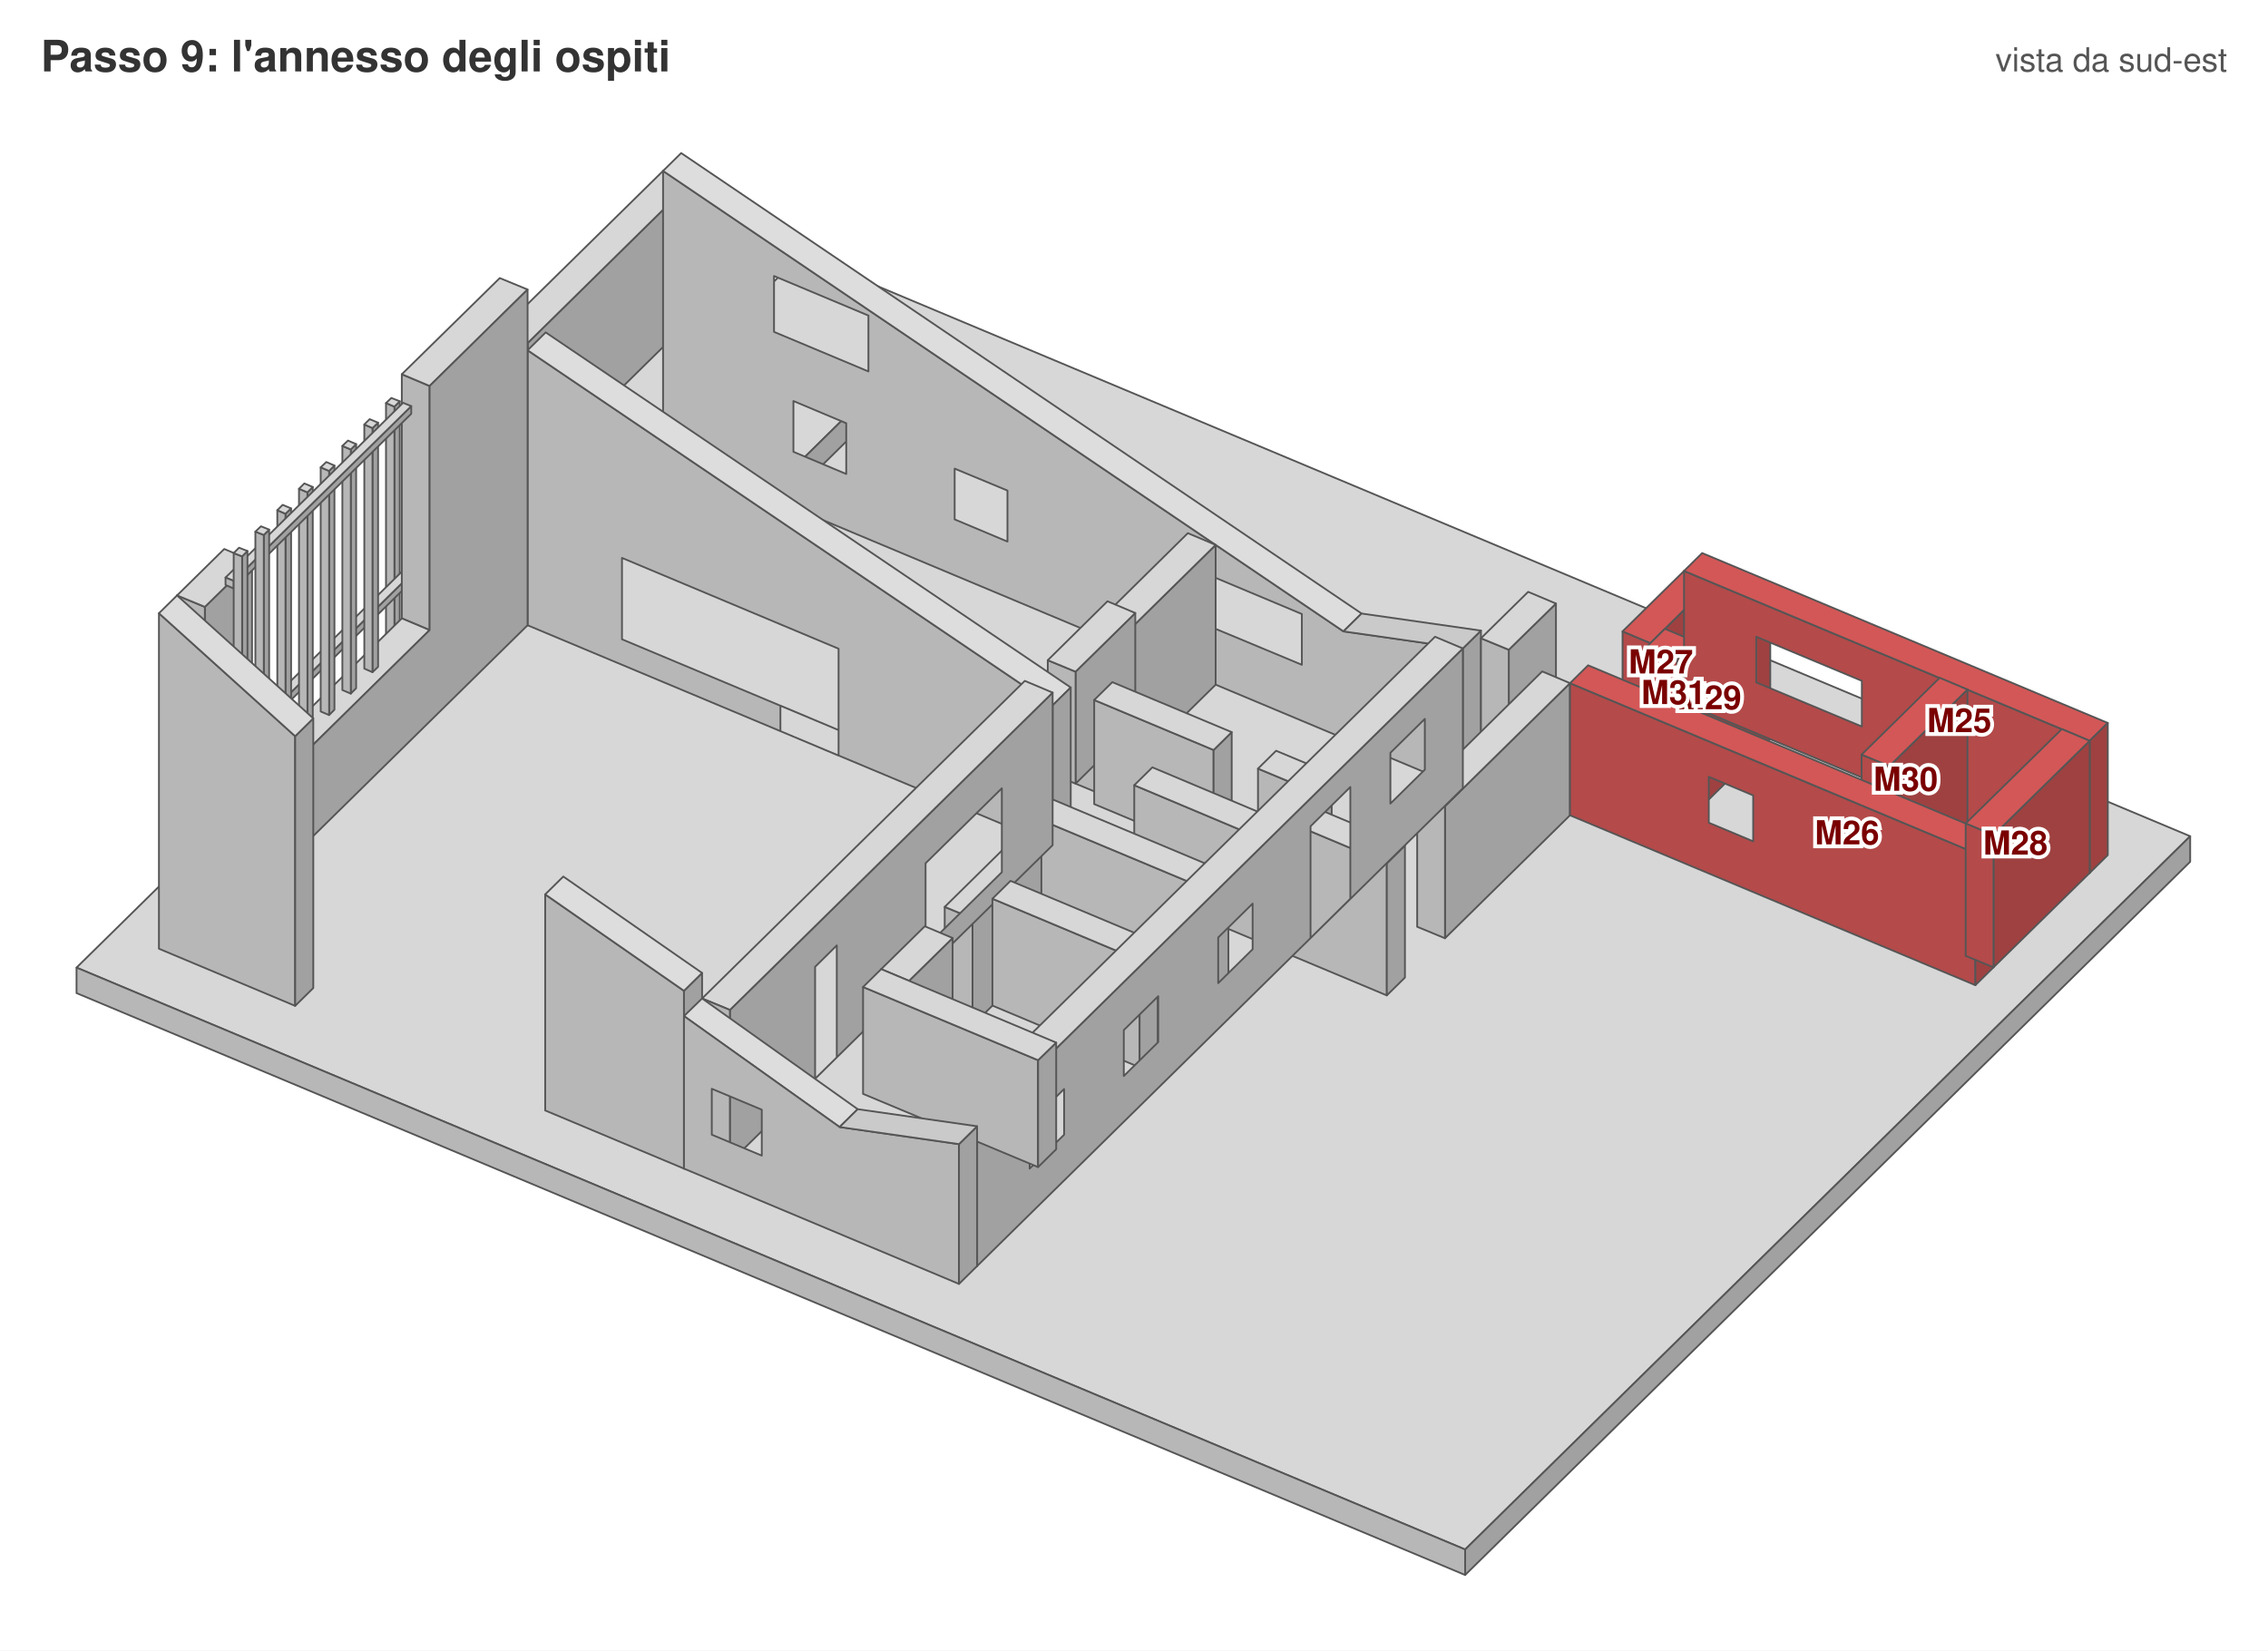
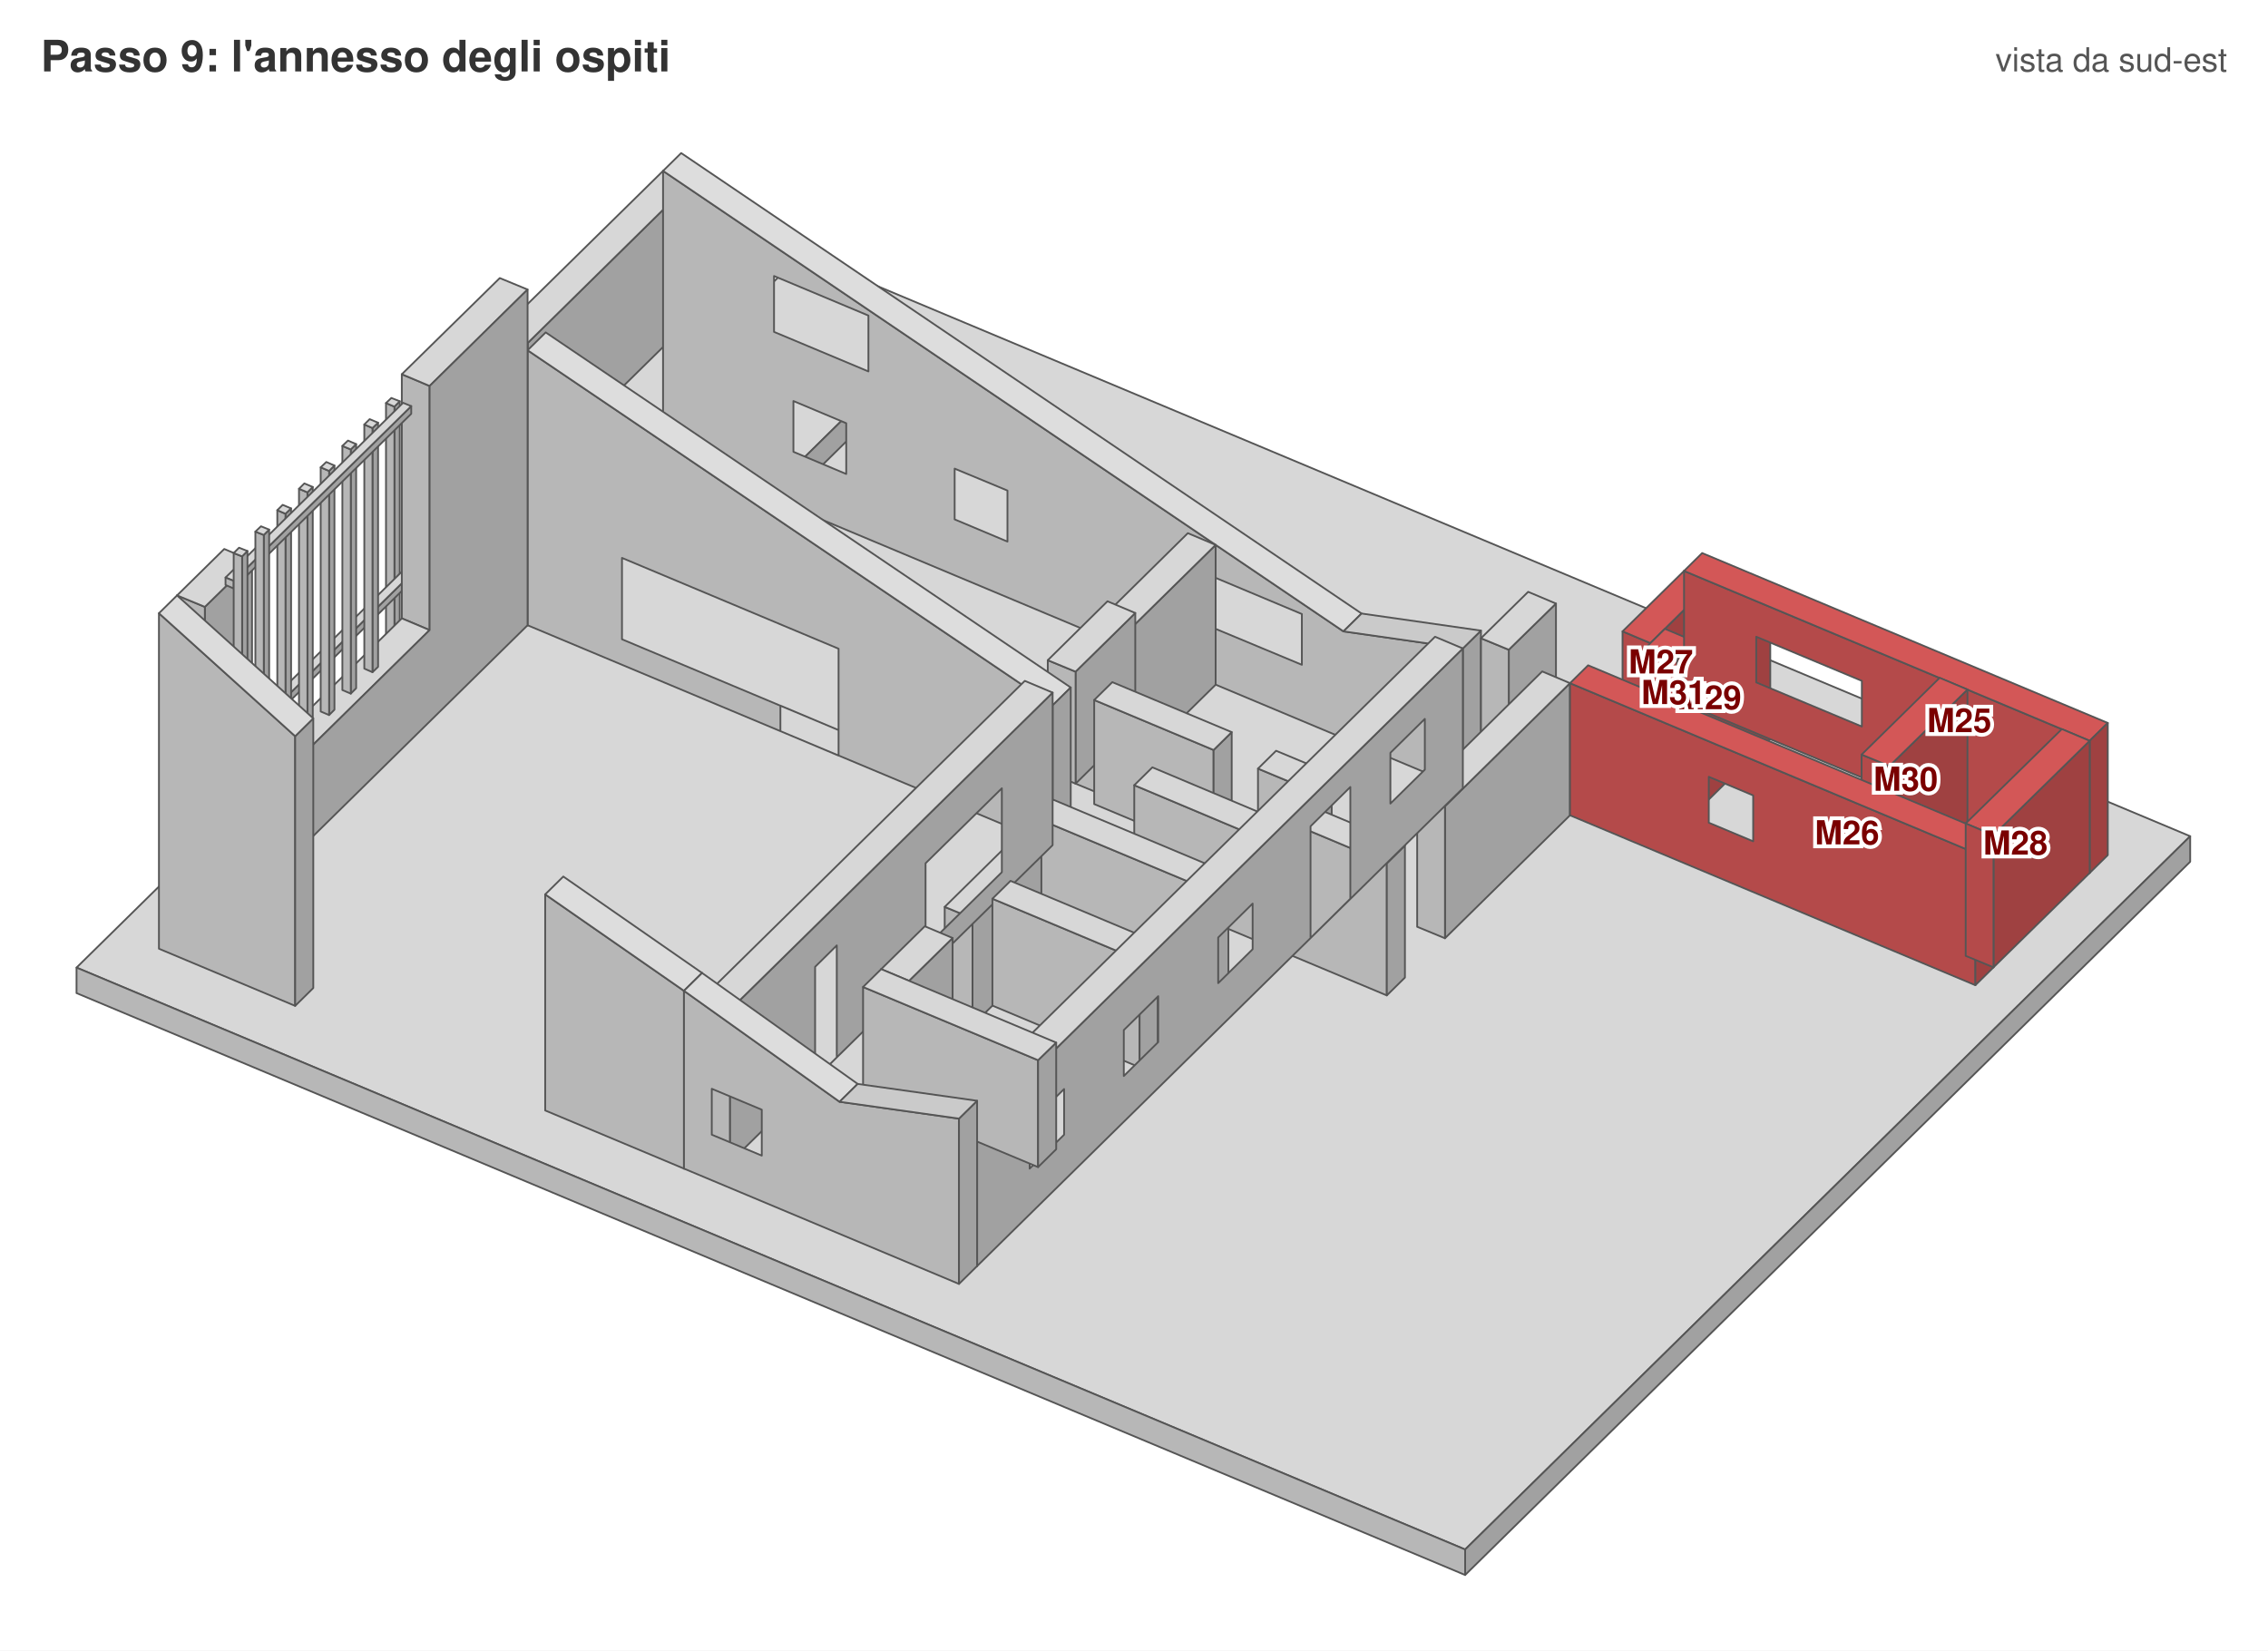
<svg xmlns="http://www.w3.org/2000/svg" viewBox="0 0 889 647" width="889" height="647">
  <rect width="100%" height="100%" fill="#ffffff" />
  <text x="16" y="28" font-family="Helvetica, Arial, sans-serif" font-size="17" font-weight="bold" fill="#333">Passo 9: l'annesso degli ospiti</text>
  <path d="M 314.2 99.7 L 858.5 327.8 L 574.3 607.4 L 30.0 379.3 Z" fill="rgb(215,215,215)" fill-rule="evenodd" stroke="#555" stroke-width="0.7" stroke-linejoin="round" />
  <path d="M 858.5 337.8 L 574.3 617.4 L 574.3 607.4 L 858.5 327.8 Z" fill="rgb(161,161,161)" fill-rule="evenodd" stroke="#555" stroke-width="0.7" stroke-linejoin="round" />
  <path d="M 574.3 617.4 L 30.0 389.3 L 30.0 379.3 L 574.3 607.4 Z" fill="rgb(183,183,183)" fill-rule="evenodd" stroke="#555" stroke-width="0.7" stroke-linejoin="round" />
  <path d="M 270.7 182.2 L 206.8 245.1 L 206.8 134.5 L 270.7 71.6 Z M 267.2 163.8 L 240.9 189.6 L 240.9 169.7 L 267.2 143.8 Z" fill="rgb(161,161,161)" fill-rule="evenodd" stroke="#555" stroke-width="0.7" stroke-linejoin="round" />
  <path d="M 195.9 240.5 L 195.9 129.9 L 206.8 134.5 L 206.8 245.1 Z" fill="rgb(183,183,183)" fill-rule="evenodd" stroke="#555" stroke-width="0.7" stroke-linejoin="round" />
  <path d="M 195.9 129.9 L 259.9 67.0 L 270.7 71.6 L 206.8 134.5 Z" fill="rgb(215,215,215)" fill-rule="evenodd" stroke="#555" stroke-width="0.7" stroke-linejoin="round" />
  <path d="M 270.7 125.4 L 340.4 154.6 L 283.6 210.5 L 213.9 181.3 Z" fill="rgb(215,215,215)" fill-rule="evenodd" stroke="#555" stroke-width="0.7" stroke-linejoin="round" />
  <path d="M 340.4 164.5 L 283.6 220.5 L 283.6 210.5 L 340.4 154.6 Z" fill="rgb(161,161,161)" fill-rule="evenodd" stroke="#555" stroke-width="0.7" stroke-linejoin="round" />
  <path d="M 283.6 220.5 L 213.9 191.3 L 213.9 181.3 L 283.6 210.5 Z" fill="rgb(183,183,183)" fill-rule="evenodd" stroke="#555" stroke-width="0.7" stroke-linejoin="round" />
  <path d="M 259.9 177.6 L 573.4 309.0 L 573.4 254.2 L 526.6 247.5 L 259.9 67.0 Z M 311.0 177.1 L 331.7 185.8 L 331.7 165.9 L 311.0 157.2 Z M 374.2 203.6 L 394.9 212.3 L 394.9 192.3 L 374.2 183.7 Z M 474.3 245.6 L 510.3 260.6 L 510.3 240.7 L 474.3 225.6 Z M 303.4 130.1 L 340.4 145.6 L 340.4 123.7 L 303.4 108.2 Z" fill="rgb(183,183,183)" fill-rule="evenodd" stroke="#555" stroke-width="0.7" stroke-linejoin="round" />
  <path d="M 533.7 240.5 L 267.0 60.0 L 259.9 67.0 L 526.6 247.5 Z" fill="rgb(221,221,221)" fill-rule="evenodd" stroke="#555" stroke-width="0.7" stroke-linejoin="round" />
  <path d="M 580.5 302.0 L 580.5 247.2 L 573.4 254.2 L 573.4 309.0 Z" fill="rgb(161,161,161)" fill-rule="evenodd" stroke="#555" stroke-width="0.7" stroke-linejoin="round" />
  <path d="M 580.5 247.2 L 533.7 240.5 L 526.6 247.5 L 573.4 254.2 Z" fill="rgb(202,202,202)" fill-rule="evenodd" stroke="#555" stroke-width="0.7" stroke-linejoin="round" />
  <path d="M 476.5 268.4 L 432.5 311.7 L 432.5 256.9 L 476.5 213.6 Z" fill="rgb(161,161,161)" fill-rule="evenodd" stroke="#555" stroke-width="0.7" stroke-linejoin="round" />
  <path d="M 421.6 252.4 L 465.6 209.0 L 476.5 213.6 L 432.5 256.9 Z" fill="rgb(215,215,215)" fill-rule="evenodd" stroke="#555" stroke-width="0.7" stroke-linejoin="round" />
  <path d="M 421.6 307.2 L 421.6 252.4 L 432.5 256.9 L 432.5 311.7 Z" fill="rgb(183,183,183)" fill-rule="evenodd" stroke="#555" stroke-width="0.7" stroke-linejoin="round" />
  <path d="M 671.0 280.1 L 646.9 303.9 L 646.9 252.1 L 671.0 228.3 Z" fill="rgb(159,65,65)" fill-rule="evenodd" stroke="#555" stroke-width="0.7" stroke-linejoin="round" />
  <path d="M 636.0 299.3 L 636.0 247.5 L 646.9 252.1 L 646.9 303.9 Z" fill="rgb(180,74,74)" fill-rule="evenodd" stroke="#555" stroke-width="0.7" stroke-linejoin="round" />
  <path d="M 636.0 247.5 L 660.1 223.8 L 671.0 228.3 L 646.9 252.1 Z" fill="rgb(211,87,87)" fill-rule="evenodd" stroke="#555" stroke-width="0.7" stroke-linejoin="round" />
  <path d="M 445.0 284.1 L 421.6 307.2 L 421.6 263.3 L 445.0 240.3 Z" fill="rgb(161,161,161)" fill-rule="evenodd" stroke="#555" stroke-width="0.7" stroke-linejoin="round" />
  <path d="M 410.7 302.6 L 410.7 258.8 L 421.6 263.3 L 421.6 307.2 Z" fill="rgb(183,183,183)" fill-rule="evenodd" stroke="#555" stroke-width="0.7" stroke-linejoin="round" />
  <path d="M 410.7 258.8 L 434.1 235.7 L 445.0 240.3 L 421.6 263.3 Z" fill="rgb(215,215,215)" fill-rule="evenodd" stroke="#555" stroke-width="0.7" stroke-linejoin="round" />
  <path d="M 609.9 288.4 L 591.4 306.6 L 591.4 254.7 L 609.9 236.6 Z" fill="rgb(161,161,161)" fill-rule="evenodd" stroke="#555" stroke-width="0.7" stroke-linejoin="round" />
  <path d="M 580.5 302.0 L 580.5 250.2 L 591.4 254.7 L 591.4 306.6 Z" fill="rgb(183,183,183)" fill-rule="evenodd" stroke="#555" stroke-width="0.7" stroke-linejoin="round" />
  <path d="M 580.5 250.2 L 599.0 232.0 L 609.9 236.6 L 591.4 254.7 Z" fill="rgb(215,215,215)" fill-rule="evenodd" stroke="#555" stroke-width="0.7" stroke-linejoin="round" />
  <path d="M 693.9 289.7 L 663.3 319.8 L 663.3 267.9 L 693.9 237.9 Z" fill="rgb(159,65,65)" fill-rule="evenodd" stroke="#555" stroke-width="0.7" stroke-linejoin="round" />
  <path d="M 652.5 315.2 L 652.5 263.4 L 663.3 267.9 L 663.3 319.8 Z" fill="rgb(180,74,74)" fill-rule="evenodd" stroke="#555" stroke-width="0.7" stroke-linejoin="round" />
  <path d="M 652.5 263.4 L 683.0 233.3 L 693.9 237.9 L 663.3 267.9 Z" fill="rgb(211,87,87)" fill-rule="evenodd" stroke="#555" stroke-width="0.7" stroke-linejoin="round" />
  <path d="M 664.5 303.3 L 664.5 251.5 L 657.4 258.5 L 657.4 310.3 Z" fill="rgb(159,65,65)" fill-rule="evenodd" stroke="#555" stroke-width="0.7" stroke-linejoin="round" />
  <path d="M 645.5 305.3 L 657.4 310.3 L 657.4 258.5 L 645.5 253.5 Z" fill="rgb(180,74,74)" fill-rule="evenodd" stroke="#555" stroke-width="0.7" stroke-linejoin="round" />
  <path d="M 664.5 251.5 L 652.6 246.5 L 645.5 253.5 L 657.4 258.5 Z" fill="rgb(211,87,87)" fill-rule="evenodd" stroke="#555" stroke-width="0.7" stroke-linejoin="round" />
  <path d="M 206.8 245.1 L 412.6 331.3 L 412.6 276.5 L 206.8 137.3 Z M 243.8 250.6 L 328.7 286.2 L 328.7 254.3 L 243.8 218.7 Z M 305.9 286.6 L 328.7 296.2 L 328.7 286.2 L 305.9 276.6 Z" fill="rgb(183,183,183)" fill-rule="evenodd" stroke="#555" stroke-width="0.7" stroke-linejoin="round" />
  <path d="M 419.7 269.5 L 213.9 130.3 L 206.8 137.3 L 412.6 276.5 Z" fill="rgb(221,221,221)" fill-rule="evenodd" stroke="#555" stroke-width="0.7" stroke-linejoin="round" />
  <path d="M 419.7 324.3 L 419.7 269.5 L 412.6 276.5 L 412.6 331.3 Z" fill="rgb(161,161,161)" fill-rule="evenodd" stroke="#555" stroke-width="0.7" stroke-linejoin="round" />
  <path d="M 660.1 275.6 L 819.1 342.2 L 819.1 290.4 L 660.1 223.8 Z M 688.4 267.5 L 729.8 284.8 L 729.8 266.9 L 688.4 249.6 Z" fill="rgb(180,74,74)" fill-rule="evenodd" stroke="#555" stroke-width="0.7" stroke-linejoin="round" />
  <path d="M 826.2 283.4 L 667.2 216.8 L 660.1 223.8 L 819.1 290.4 Z" fill="rgb(211,87,87)" fill-rule="evenodd" stroke="#555" stroke-width="0.7" stroke-linejoin="round" />
  <path d="M 826.2 335.2 L 826.2 283.4 L 819.1 290.4 L 819.1 342.2 Z" fill="rgb(159,65,65)" fill-rule="evenodd" stroke="#555" stroke-width="0.7" stroke-linejoin="round" />
  <path d="M 428.9 315.2 L 475.7 334.8 L 475.7 294.0 L 428.9 274.4 Z" fill="rgb(183,183,183)" fill-rule="evenodd" stroke="#555" stroke-width="0.7" stroke-linejoin="round" />
  <path d="M 482.8 327.9 L 482.8 287.0 L 475.7 294.0 L 475.7 334.8 Z" fill="rgb(161,161,161)" fill-rule="evenodd" stroke="#555" stroke-width="0.7" stroke-linejoin="round" />
  <path d="M 482.8 287.0 L 436.0 267.4 L 428.9 274.4 L 475.7 294.0 Z" fill="rgb(215,215,215)" fill-rule="evenodd" stroke="#555" stroke-width="0.7" stroke-linejoin="round" />
  <path d="M 156.7 253.0 L 154.6 255.1 L 154.6 159.4 L 156.7 157.3 Z" fill="rgb(161,161,161)" fill-rule="evenodd" stroke="#555" stroke-width="0.7" stroke-linejoin="round" />
  <path d="M 151.3 253.7 L 151.3 158.0 L 154.6 159.4 L 154.6 255.1 Z" fill="rgb(183,183,183)" fill-rule="evenodd" stroke="#555" stroke-width="0.7" stroke-linejoin="round" />
  <path d="M 151.3 158.0 L 153.4 156.0 L 156.7 157.3 L 154.6 159.4 Z" fill="rgb(215,215,215)" fill-rule="evenodd" stroke="#555" stroke-width="0.7" stroke-linejoin="round" />
  <path d="M 161.2 228.0 L 91.6 296.5 L 91.6 293.5 L 161.2 225.0 Z" fill="rgb(161,161,161)" fill-rule="evenodd" stroke="#555" stroke-width="0.7" stroke-linejoin="round" />
  <path d="M 88.4 292.1 L 158.0 223.6 L 161.2 225.0 L 91.6 293.5 Z" fill="rgb(215,215,215)" fill-rule="evenodd" stroke="#555" stroke-width="0.7" stroke-linejoin="round" />
  <path d="M 88.4 295.1 L 88.4 292.1 L 91.6 293.5 L 91.6 296.5 Z" fill="rgb(183,183,183)" fill-rule="evenodd" stroke="#555" stroke-width="0.7" stroke-linejoin="round" />
  <path d="M 157.5 242.4 L 157.5 146.7 L 168.4 151.3 L 168.4 247.0 Z" fill="rgb(183,183,183)" fill-rule="evenodd" stroke="#555" stroke-width="0.7" stroke-linejoin="round" />
  <path d="M 87.9 310.9 L 157.5 242.4 L 168.4 247.0 L 98.8 315.5 Z" fill="rgb(215,215,215)" fill-rule="evenodd" stroke="#555" stroke-width="0.7" stroke-linejoin="round" />
  <path d="M 157.5 146.7 L 195.9 109.0 L 206.8 113.5 L 168.4 151.3 Z" fill="rgb(215,215,215)" fill-rule="evenodd" stroke="#555" stroke-width="0.7" stroke-linejoin="round" />
  <path d="M 206.8 245.1 L 80.3 369.5 L 80.3 237.9 L 98.8 219.8 L 98.8 315.5 L 168.4 247.0 L 168.4 151.3 L 206.8 113.5 Z" fill="rgb(161,161,161)" fill-rule="evenodd" stroke="#555" stroke-width="0.7" stroke-linejoin="round" />
  <path d="M 69.4 364.9 L 69.4 233.4 L 80.3 237.9 L 80.3 369.5 Z" fill="rgb(183,183,183)" fill-rule="evenodd" stroke="#555" stroke-width="0.7" stroke-linejoin="round" />
  <path d="M 69.4 233.4 L 87.9 215.2 L 98.8 219.8 L 80.3 237.9 Z" fill="rgb(215,215,215)" fill-rule="evenodd" stroke="#555" stroke-width="0.7" stroke-linejoin="round" />
  <path d="M 771.2 322.1 L 740.6 352.2 L 740.6 300.3 L 771.2 270.3 Z" fill="rgb(159,65,65)" fill-rule="evenodd" stroke="#555" stroke-width="0.7" stroke-linejoin="round" />
  <path d="M 729.7 347.6 L 729.7 295.8 L 740.6 300.3 L 740.6 352.2 Z" fill="rgb(180,74,74)" fill-rule="evenodd" stroke="#555" stroke-width="0.7" stroke-linejoin="round" />
  <path d="M 729.7 295.8 L 760.3 265.7 L 771.2 270.3 L 740.6 300.3 Z" fill="rgb(211,87,87)" fill-rule="evenodd" stroke="#555" stroke-width="0.7" stroke-linejoin="round" />
  <path d="M 148.2 261.4 L 146.0 263.5 L 146.0 167.8 L 148.2 165.7 Z" fill="rgb(161,161,161)" fill-rule="evenodd" stroke="#555" stroke-width="0.7" stroke-linejoin="round" />
  <path d="M 142.8 262.1 L 142.8 166.4 L 146.0 167.8 L 146.0 263.5 Z" fill="rgb(183,183,183)" fill-rule="evenodd" stroke="#555" stroke-width="0.7" stroke-linejoin="round" />
  <path d="M 142.8 166.4 L 144.9 164.3 L 148.2 165.7 L 146.0 167.8 Z" fill="rgb(215,215,215)" fill-rule="evenodd" stroke="#555" stroke-width="0.7" stroke-linejoin="round" />
  <path d="M 493.1 342.1 L 514.9 351.3 L 514.9 310.4 L 493.1 301.3 Z" fill="rgb(183,183,183)" fill-rule="evenodd" stroke="#555" stroke-width="0.7" stroke-linejoin="round" />
  <path d="M 522.0 344.3 L 522.0 303.4 L 514.9 310.4 L 514.9 351.3 Z" fill="rgb(161,161,161)" fill-rule="evenodd" stroke="#555" stroke-width="0.7" stroke-linejoin="round" />
  <path d="M 522.0 303.4 L 500.2 294.3 L 493.1 301.3 L 514.9 310.4 Z" fill="rgb(215,215,215)" fill-rule="evenodd" stroke="#555" stroke-width="0.7" stroke-linejoin="round" />
  <path d="M 615.4 319.6 L 566.4 367.8 L 566.4 316.0 L 615.4 267.8 Z" fill="rgb(161,161,161)" fill-rule="evenodd" stroke="#555" stroke-width="0.7" stroke-linejoin="round" />
  <path d="M 555.5 311.5 L 604.5 263.2 L 615.4 267.8 L 566.4 316.0 Z" fill="rgb(215,215,215)" fill-rule="evenodd" stroke="#555" stroke-width="0.7" stroke-linejoin="round" />
  <path d="M 555.5 363.3 L 555.5 311.5 L 566.4 316.0 L 566.4 367.8 Z" fill="rgb(183,183,183)" fill-rule="evenodd" stroke="#555" stroke-width="0.7" stroke-linejoin="round" />
  <path d="M 139.6 269.8 L 137.5 271.9 L 137.5 176.2 L 139.6 174.1 Z" fill="rgb(161,161,161)" fill-rule="evenodd" stroke="#555" stroke-width="0.7" stroke-linejoin="round" />
  <path d="M 134.2 270.5 L 134.2 174.8 L 137.5 176.2 L 137.5 271.9 Z" fill="rgb(183,183,183)" fill-rule="evenodd" stroke="#555" stroke-width="0.7" stroke-linejoin="round" />
  <path d="M 134.2 174.8 L 136.4 172.7 L 139.6 174.1 L 137.5 176.2 Z" fill="rgb(215,215,215)" fill-rule="evenodd" stroke="#555" stroke-width="0.7" stroke-linejoin="round" />
  <path d="M 615.4 319.6 L 774.3 386.2 L 774.3 334.4 L 615.4 267.8 Z M 669.8 322.5 L 687.2 329.8 L 687.2 311.8 L 669.8 304.5 Z" fill="rgb(180,74,74)" fill-rule="evenodd" stroke="#555" stroke-width="0.7" stroke-linejoin="round" />
  <path d="M 781.4 327.4 L 622.5 260.8 L 615.4 267.8 L 774.3 334.4 Z" fill="rgb(211,87,87)" fill-rule="evenodd" stroke="#555" stroke-width="0.7" stroke-linejoin="round" />
  <path d="M 781.4 379.2 L 781.4 327.4 L 774.3 334.4 L 774.3 386.2 Z" fill="rgb(159,65,65)" fill-rule="evenodd" stroke="#555" stroke-width="0.7" stroke-linejoin="round" />
  <path d="M 444.6 348.7 L 495.7 370.1 L 495.7 329.3 L 444.6 307.8 Z" fill="rgb(183,183,183)" fill-rule="evenodd" stroke="#555" stroke-width="0.7" stroke-linejoin="round" />
  <path d="M 502.8 363.1 L 502.8 322.3 L 495.7 329.3 L 495.7 370.1 Z" fill="rgb(161,161,161)" fill-rule="evenodd" stroke="#555" stroke-width="0.7" stroke-linejoin="round" />
  <path d="M 502.8 322.3 L 451.7 300.8 L 444.6 307.8 L 495.7 329.3 Z" fill="rgb(215,215,215)" fill-rule="evenodd" stroke="#555" stroke-width="0.7" stroke-linejoin="round" />
  <path d="M 131.1 278.2 L 129.0 280.3 L 129.0 184.6 L 131.1 182.5 Z" fill="rgb(161,161,161)" fill-rule="evenodd" stroke="#555" stroke-width="0.7" stroke-linejoin="round" />
  <path d="M 125.7 278.9 L 125.7 183.2 L 129.0 184.6 L 129.0 280.3 Z" fill="rgb(183,183,183)" fill-rule="evenodd" stroke="#555" stroke-width="0.7" stroke-linejoin="round" />
  <path d="M 125.7 183.2 L 127.9 181.1 L 131.1 182.5 L 129.0 184.6 Z" fill="rgb(215,215,215)" fill-rule="evenodd" stroke="#555" stroke-width="0.7" stroke-linejoin="round" />
  <path d="M 819.1 342.2 L 781.4 379.2 L 781.4 327.4 L 819.1 290.4 Z" fill="rgb(159,65,65)" fill-rule="evenodd" stroke="#555" stroke-width="0.7" stroke-linejoin="round" />
  <path d="M 770.5 322.8 L 808.2 285.8 L 819.1 290.4 L 781.4 327.4 Z" fill="rgb(211,87,87)" fill-rule="evenodd" stroke="#555" stroke-width="0.7" stroke-linejoin="round" />
  <path d="M 770.5 374.7 L 770.5 322.8 L 781.4 327.4 L 781.4 379.2 Z" fill="rgb(180,74,74)" fill-rule="evenodd" stroke="#555" stroke-width="0.7" stroke-linejoin="round" />
  <path d="M 122.6 286.5 L 120.5 288.6 L 120.5 193.0 L 122.6 190.9 Z" fill="rgb(161,161,161)" fill-rule="evenodd" stroke="#555" stroke-width="0.7" stroke-linejoin="round" />
  <path d="M 117.2 287.3 L 117.2 191.6 L 120.5 193.0 L 120.5 288.6 Z" fill="rgb(183,183,183)" fill-rule="evenodd" stroke="#555" stroke-width="0.7" stroke-linejoin="round" />
  <path d="M 117.2 191.6 L 119.3 189.5 L 122.6 190.9 L 120.5 193.0 Z" fill="rgb(215,215,215)" fill-rule="evenodd" stroke="#555" stroke-width="0.7" stroke-linejoin="round" />
  <path d="M 405.8 362.4 L 474.4 391.1 L 474.4 349.2 L 405.8 320.5 Z" fill="rgb(183,183,183)" fill-rule="evenodd" stroke="#555" stroke-width="0.7" stroke-linejoin="round" />
  <path d="M 481.5 384.1 L 481.5 342.3 L 474.4 349.2 L 474.4 391.1 Z" fill="rgb(161,161,161)" fill-rule="evenodd" stroke="#555" stroke-width="0.7" stroke-linejoin="round" />
  <path d="M 481.5 342.3 L 412.9 313.5 L 405.8 320.5 L 474.4 349.2 Z" fill="rgb(215,215,215)" fill-rule="evenodd" stroke="#555" stroke-width="0.7" stroke-linejoin="round" />
  <path d="M 114.1 294.9 L 111.9 297.0 L 111.9 201.4 L 114.1 199.3 Z" fill="rgb(161,161,161)" fill-rule="evenodd" stroke="#555" stroke-width="0.7" stroke-linejoin="round" />
  <path d="M 108.7 295.7 L 108.7 200.0 L 111.9 201.4 L 111.9 297.0 Z" fill="rgb(183,183,183)" fill-rule="evenodd" stroke="#555" stroke-width="0.7" stroke-linejoin="round" />
  <path d="M 108.7 200.0 L 110.8 197.9 L 114.1 199.3 L 111.9 201.4 Z" fill="rgb(215,215,215)" fill-rule="evenodd" stroke="#555" stroke-width="0.7" stroke-linejoin="round" />
  <path d="M 161.2 162.2 L 91.6 230.7 L 91.6 227.7 L 161.2 159.2 Z" fill="rgb(161,161,161)" fill-rule="evenodd" stroke="#555" stroke-width="0.7" stroke-linejoin="round" />
  <path d="M 88.4 226.4 L 158.0 157.9 L 161.2 159.2 L 91.6 227.7 Z" fill="rgb(215,215,215)" fill-rule="evenodd" stroke="#555" stroke-width="0.7" stroke-linejoin="round" />
  <path d="M 88.4 229.3 L 88.4 226.4 L 91.6 227.7 L 91.6 230.7 Z" fill="rgb(183,183,183)" fill-rule="evenodd" stroke="#555" stroke-width="0.7" stroke-linejoin="round" />
  <path d="M 506.6 374.7 L 543.6 390.2 L 543.6 338.4 L 506.6 322.9 Z" fill="rgb(183,183,183)" fill-rule="evenodd" stroke="#555" stroke-width="0.7" stroke-linejoin="round" />
  <path d="M 550.7 383.2 L 550.7 331.4 L 543.6 338.4 L 543.6 390.2 Z" fill="rgb(161,161,161)" fill-rule="evenodd" stroke="#555" stroke-width="0.7" stroke-linejoin="round" />
  <path d="M 550.7 331.4 L 513.7 315.9 L 506.6 322.9 L 543.6 338.4 Z" fill="rgb(215,215,215)" fill-rule="evenodd" stroke="#555" stroke-width="0.7" stroke-linejoin="round" />
  <path d="M 105.5 303.3 L 103.4 305.4 L 103.4 209.7 L 105.5 207.6 Z" fill="rgb(161,161,161)" fill-rule="evenodd" stroke="#555" stroke-width="0.7" stroke-linejoin="round" />
  <path d="M 100.1 304.1 L 100.1 208.4 L 103.4 209.7 L 103.4 305.4 Z" fill="rgb(183,183,183)" fill-rule="evenodd" stroke="#555" stroke-width="0.7" stroke-linejoin="round" />
  <path d="M 100.1 208.4 L 102.3 206.3 L 105.5 207.6 L 103.4 209.7 Z" fill="rgb(215,215,215)" fill-rule="evenodd" stroke="#555" stroke-width="0.7" stroke-linejoin="round" />
  <path d="M 408.2 375.3 L 381.2 401.9 L 381.2 360.0 L 408.2 333.5 Z" fill="rgb(161,161,161)" fill-rule="evenodd" stroke="#555" stroke-width="0.7" stroke-linejoin="round" />
  <path d="M 370.3 397.3 L 370.3 355.5 L 381.2 360.0 L 381.2 401.9 Z" fill="rgb(183,183,183)" fill-rule="evenodd" stroke="#555" stroke-width="0.7" stroke-linejoin="round" />
  <path d="M 370.3 355.5 L 397.3 328.9 L 408.2 333.5 L 381.2 360.0 Z" fill="rgb(215,215,215)" fill-rule="evenodd" stroke="#555" stroke-width="0.7" stroke-linejoin="round" />
  <path d="M 97.0 311.7 L 94.9 313.8 L 94.9 218.1 L 97.0 216.0 Z" fill="rgb(161,161,161)" fill-rule="evenodd" stroke="#555" stroke-width="0.7" stroke-linejoin="round" />
  <path d="M 91.6 312.4 L 91.6 216.8 L 94.9 218.1 L 94.9 313.8 Z" fill="rgb(183,183,183)" fill-rule="evenodd" stroke="#555" stroke-width="0.7" stroke-linejoin="round" />
  <path d="M 91.6 216.8 L 93.7 214.7 L 97.0 216.0 L 94.9 218.1 Z" fill="rgb(215,215,215)" fill-rule="evenodd" stroke="#555" stroke-width="0.7" stroke-linejoin="round" />
  <path d="M 412.6 331.3 L 286.1 455.7 L 286.1 395.9 L 412.6 271.5 Z M 392.7 341.9 L 362.8 371.3 L 362.8 338.4 L 392.7 309.0 Z M 328.0 414.5 L 319.5 422.9 L 319.5 379.0 L 328.0 370.6 Z" fill="rgb(161,161,161)" fill-rule="evenodd" stroke="#555" stroke-width="0.7" stroke-linejoin="round" />
  <path d="M 275.2 391.4 L 401.7 266.9 L 412.6 271.5 L 286.1 395.9 Z" fill="rgb(215,215,215)" fill-rule="evenodd" stroke="#555" stroke-width="0.7" stroke-linejoin="round" />
  <path d="M 275.2 451.2 L 275.2 391.4 L 286.1 395.9 L 286.1 455.7 Z" fill="rgb(183,183,183)" fill-rule="evenodd" stroke="#555" stroke-width="0.7" stroke-linejoin="round" />
  <path d="M 389.0 394.2 L 446.7 418.4 L 446.7 376.5 L 389.0 352.3 Z" fill="rgb(183,183,183)" fill-rule="evenodd" stroke="#555" stroke-width="0.7" stroke-linejoin="round" />
  <path d="M 453.8 411.4 L 453.8 369.5 L 446.7 376.5 L 446.7 418.4 Z" fill="rgb(161,161,161)" fill-rule="evenodd" stroke="#555" stroke-width="0.7" stroke-linejoin="round" />
  <path d="M 453.8 369.5 L 396.1 345.3 L 389.0 352.3 L 446.7 376.5 Z" fill="rgb(215,215,215)" fill-rule="evenodd" stroke="#555" stroke-width="0.7" stroke-linejoin="round" />
  <path d="M 573.4 309.0 L 383.0 496.3 L 383.0 441.5 L 573.4 254.2 Z M 558.5 301.7 L 545.0 315.0 L 545.0 295.1 L 558.5 281.8 Z M 529.3 352.3 L 513.7 367.7 L 513.7 323.9 L 529.3 308.5 Z M 491.0 372.1 L 477.5 385.4 L 477.5 367.5 L 491.0 354.2 Z M 454.0 408.5 L 440.5 421.8 L 440.5 403.8 L 454.0 390.5 Z M 417.1 444.8 L 403.6 458.1 L 403.6 440.2 L 417.1 426.9 Z" fill="rgb(161,161,161)" fill-rule="evenodd" stroke="#555" stroke-width="0.7" stroke-linejoin="round" />
  <path d="M 372.1 436.9 L 562.5 249.6 L 573.4 254.2 L 383.0 441.5 Z" fill="rgb(215,215,215)" fill-rule="evenodd" stroke="#555" stroke-width="0.7" stroke-linejoin="round" />
  <path d="M 372.1 491.8 L 372.1 436.9 L 383.0 441.5 L 383.0 496.3 Z" fill="rgb(183,183,183)" fill-rule="evenodd" stroke="#555" stroke-width="0.7" stroke-linejoin="round" />
  <path d="M 62.3 371.9 L 115.7 394.3 L 115.7 288.6 L 62.3 240.4 Z" fill="rgb(183,183,183)" fill-rule="evenodd" stroke="#555" stroke-width="0.7" stroke-linejoin="round" />
  <path d="M 122.8 387.3 L 122.8 281.6 L 115.7 288.6 L 115.7 394.3 Z" fill="rgb(161,161,161)" fill-rule="evenodd" stroke="#555" stroke-width="0.7" stroke-linejoin="round" />
  <path d="M 122.8 281.6 L 69.4 233.4 L 62.3 240.4 L 115.7 288.6 Z" fill="rgb(220,220,220)" fill-rule="evenodd" stroke="#555" stroke-width="0.7" stroke-linejoin="round" />
  <path d="M 373.4 409.6 L 356.3 426.3 L 356.3 384.5 L 373.4 367.7 Z" fill="rgb(161,161,161)" fill-rule="evenodd" stroke="#555" stroke-width="0.7" stroke-linejoin="round" />
  <path d="M 345.4 421.8 L 345.4 379.9 L 356.3 384.5 L 356.3 426.3 Z" fill="rgb(183,183,183)" fill-rule="evenodd" stroke="#555" stroke-width="0.7" stroke-linejoin="round" />
  <path d="M 345.4 379.9 L 362.5 363.1 L 373.4 367.7 L 356.3 384.5 Z" fill="rgb(215,215,215)" fill-rule="evenodd" stroke="#555" stroke-width="0.7" stroke-linejoin="round" />
  <path d="M 338.3 428.8 L 406.9 457.5 L 406.9 415.6 L 338.3 386.9 Z" fill="rgb(183,183,183)" fill-rule="evenodd" stroke="#555" stroke-width="0.7" stroke-linejoin="round" />
  <path d="M 414.0 450.5 L 414.0 408.7 L 406.9 415.6 L 406.9 457.5 Z" fill="rgb(161,161,161)" fill-rule="evenodd" stroke="#555" stroke-width="0.7" stroke-linejoin="round" />
  <path d="M 414.0 408.7 L 345.4 379.9 L 338.3 386.9 L 406.9 415.6 Z" fill="rgb(215,215,215)" fill-rule="evenodd" stroke="#555" stroke-width="0.7" stroke-linejoin="round" />
  <path d="M 213.7 435.3 L 268.1 458.1 L 268.1 388.4 L 213.7 350.6 Z" fill="rgb(183,183,183)" fill-rule="evenodd" stroke="#555" stroke-width="0.7" stroke-linejoin="round" />
  <path d="M 275.2 451.2 L 275.2 381.4 L 268.1 388.4 L 268.1 458.1 Z" fill="rgb(161,161,161)" fill-rule="evenodd" stroke="#555" stroke-width="0.7" stroke-linejoin="round" />
  <path d="M 275.2 381.4 L 220.8 343.6 L 213.7 350.6 L 268.1 388.4 Z" fill="rgb(221,221,221)" fill-rule="evenodd" stroke="#555" stroke-width="0.7" stroke-linejoin="round" />
-   <path d="M 336.2 434.8 L 275.2 391.4 L 268.1 398.3 L 329.1 441.8 Z" fill="rgb(221,221,221)" fill-rule="evenodd" stroke="#555" stroke-width="0.7" stroke-linejoin="round" />
-   <path d="M 268.1 458.1 L 375.9 503.3 L 375.9 448.5 L 329.1 441.8 L 268.1 398.3 Z M 279.0 444.8 L 298.6 453.0 L 298.6 435.0 L 279.0 426.8 Z" fill="rgb(183,183,183)" fill-rule="evenodd" stroke="#555" stroke-width="0.7" stroke-linejoin="round" />
-   <path d="M 383.0 496.3 L 383.0 441.5 L 375.9 448.5 L 375.9 503.3 Z" fill="rgb(161,161,161)" fill-rule="evenodd" stroke="#555" stroke-width="0.7" stroke-linejoin="round" />
-   <path d="M 383.0 441.5 L 336.2 434.8 L 329.1 441.8 L 375.9 448.5 Z" fill="rgb(202,202,202)" fill-rule="evenodd" stroke="#555" stroke-width="0.7" stroke-linejoin="round" />
+   <path d="M 268.1 458.1 L 375.9 503.3 L 375.9 438.5 L 329.1 431.9 L 268.1 388.4 Z M 279.0 444.8 L 298.6 453.0 L 298.6 435.0 L 279.0 426.8 Z" fill="rgb(183,183,183)" fill-rule="evenodd" stroke="#555" stroke-width="0.7" stroke-linejoin="round" />
+   <path d="M 336.2 424.9 L 275.2 381.4 L 268.1 388.4 L 329.1 431.9 Z" fill="rgb(221,221,221)" fill-rule="evenodd" stroke="#555" stroke-width="0.7" stroke-linejoin="round" />
+   <path d="M 383.0 496.3 L 383.0 431.5 L 375.9 438.5 L 375.9 503.3 Z" fill="rgb(161,161,161)" fill-rule="evenodd" stroke="#555" stroke-width="0.7" stroke-linejoin="round" />
+   <path d="M 383.0 431.5 L 336.2 424.9 L 329.1 431.9 L 375.9 438.5 Z" fill="rgb(202,202,202)" fill-rule="evenodd" stroke="#555" stroke-width="0.7" stroke-linejoin="round" />
  <text x="651" y="264" font-family="Helvetica, Arial, sans-serif" font-size="13" font-weight="bold" fill="#7a0000" text-anchor="middle" stroke="#fff" stroke-width="3" paint-order="stroke">M27</text>
  <text x="670" y="278" font-family="Helvetica, Arial, sans-serif" font-size="13" font-weight="bold" fill="#7a0000" text-anchor="middle" stroke="#fff" stroke-width="3" paint-order="stroke">M29</text>
  <text x="656" y="276" font-family="Helvetica, Arial, sans-serif" font-size="13" font-weight="bold" fill="#7a0000" text-anchor="middle" stroke="#fff" stroke-width="3" paint-order="stroke">M31</text>
  <text x="768" y="287" font-family="Helvetica, Arial, sans-serif" font-size="13" font-weight="bold" fill="#7a0000" text-anchor="middle" stroke="#fff" stroke-width="3" paint-order="stroke">M25</text>
  <text x="747" y="310" font-family="Helvetica, Arial, sans-serif" font-size="13" font-weight="bold" fill="#7a0000" text-anchor="middle" stroke="#fff" stroke-width="3" paint-order="stroke">M30</text>
  <text x="724" y="331" font-family="Helvetica, Arial, sans-serif" font-size="13" font-weight="bold" fill="#7a0000" text-anchor="middle" stroke="#fff" stroke-width="3" paint-order="stroke">M26</text>
  <text x="790" y="335" font-family="Helvetica, Arial, sans-serif" font-size="13" font-weight="bold" fill="#7a0000" text-anchor="middle" stroke="#fff" stroke-width="3" paint-order="stroke">M28</text>
  <text x="873" y="28" font-family="Helvetica, Arial, sans-serif" font-size="13" fill="#555" text-anchor="end">vista da sud-est</text>
</svg>
